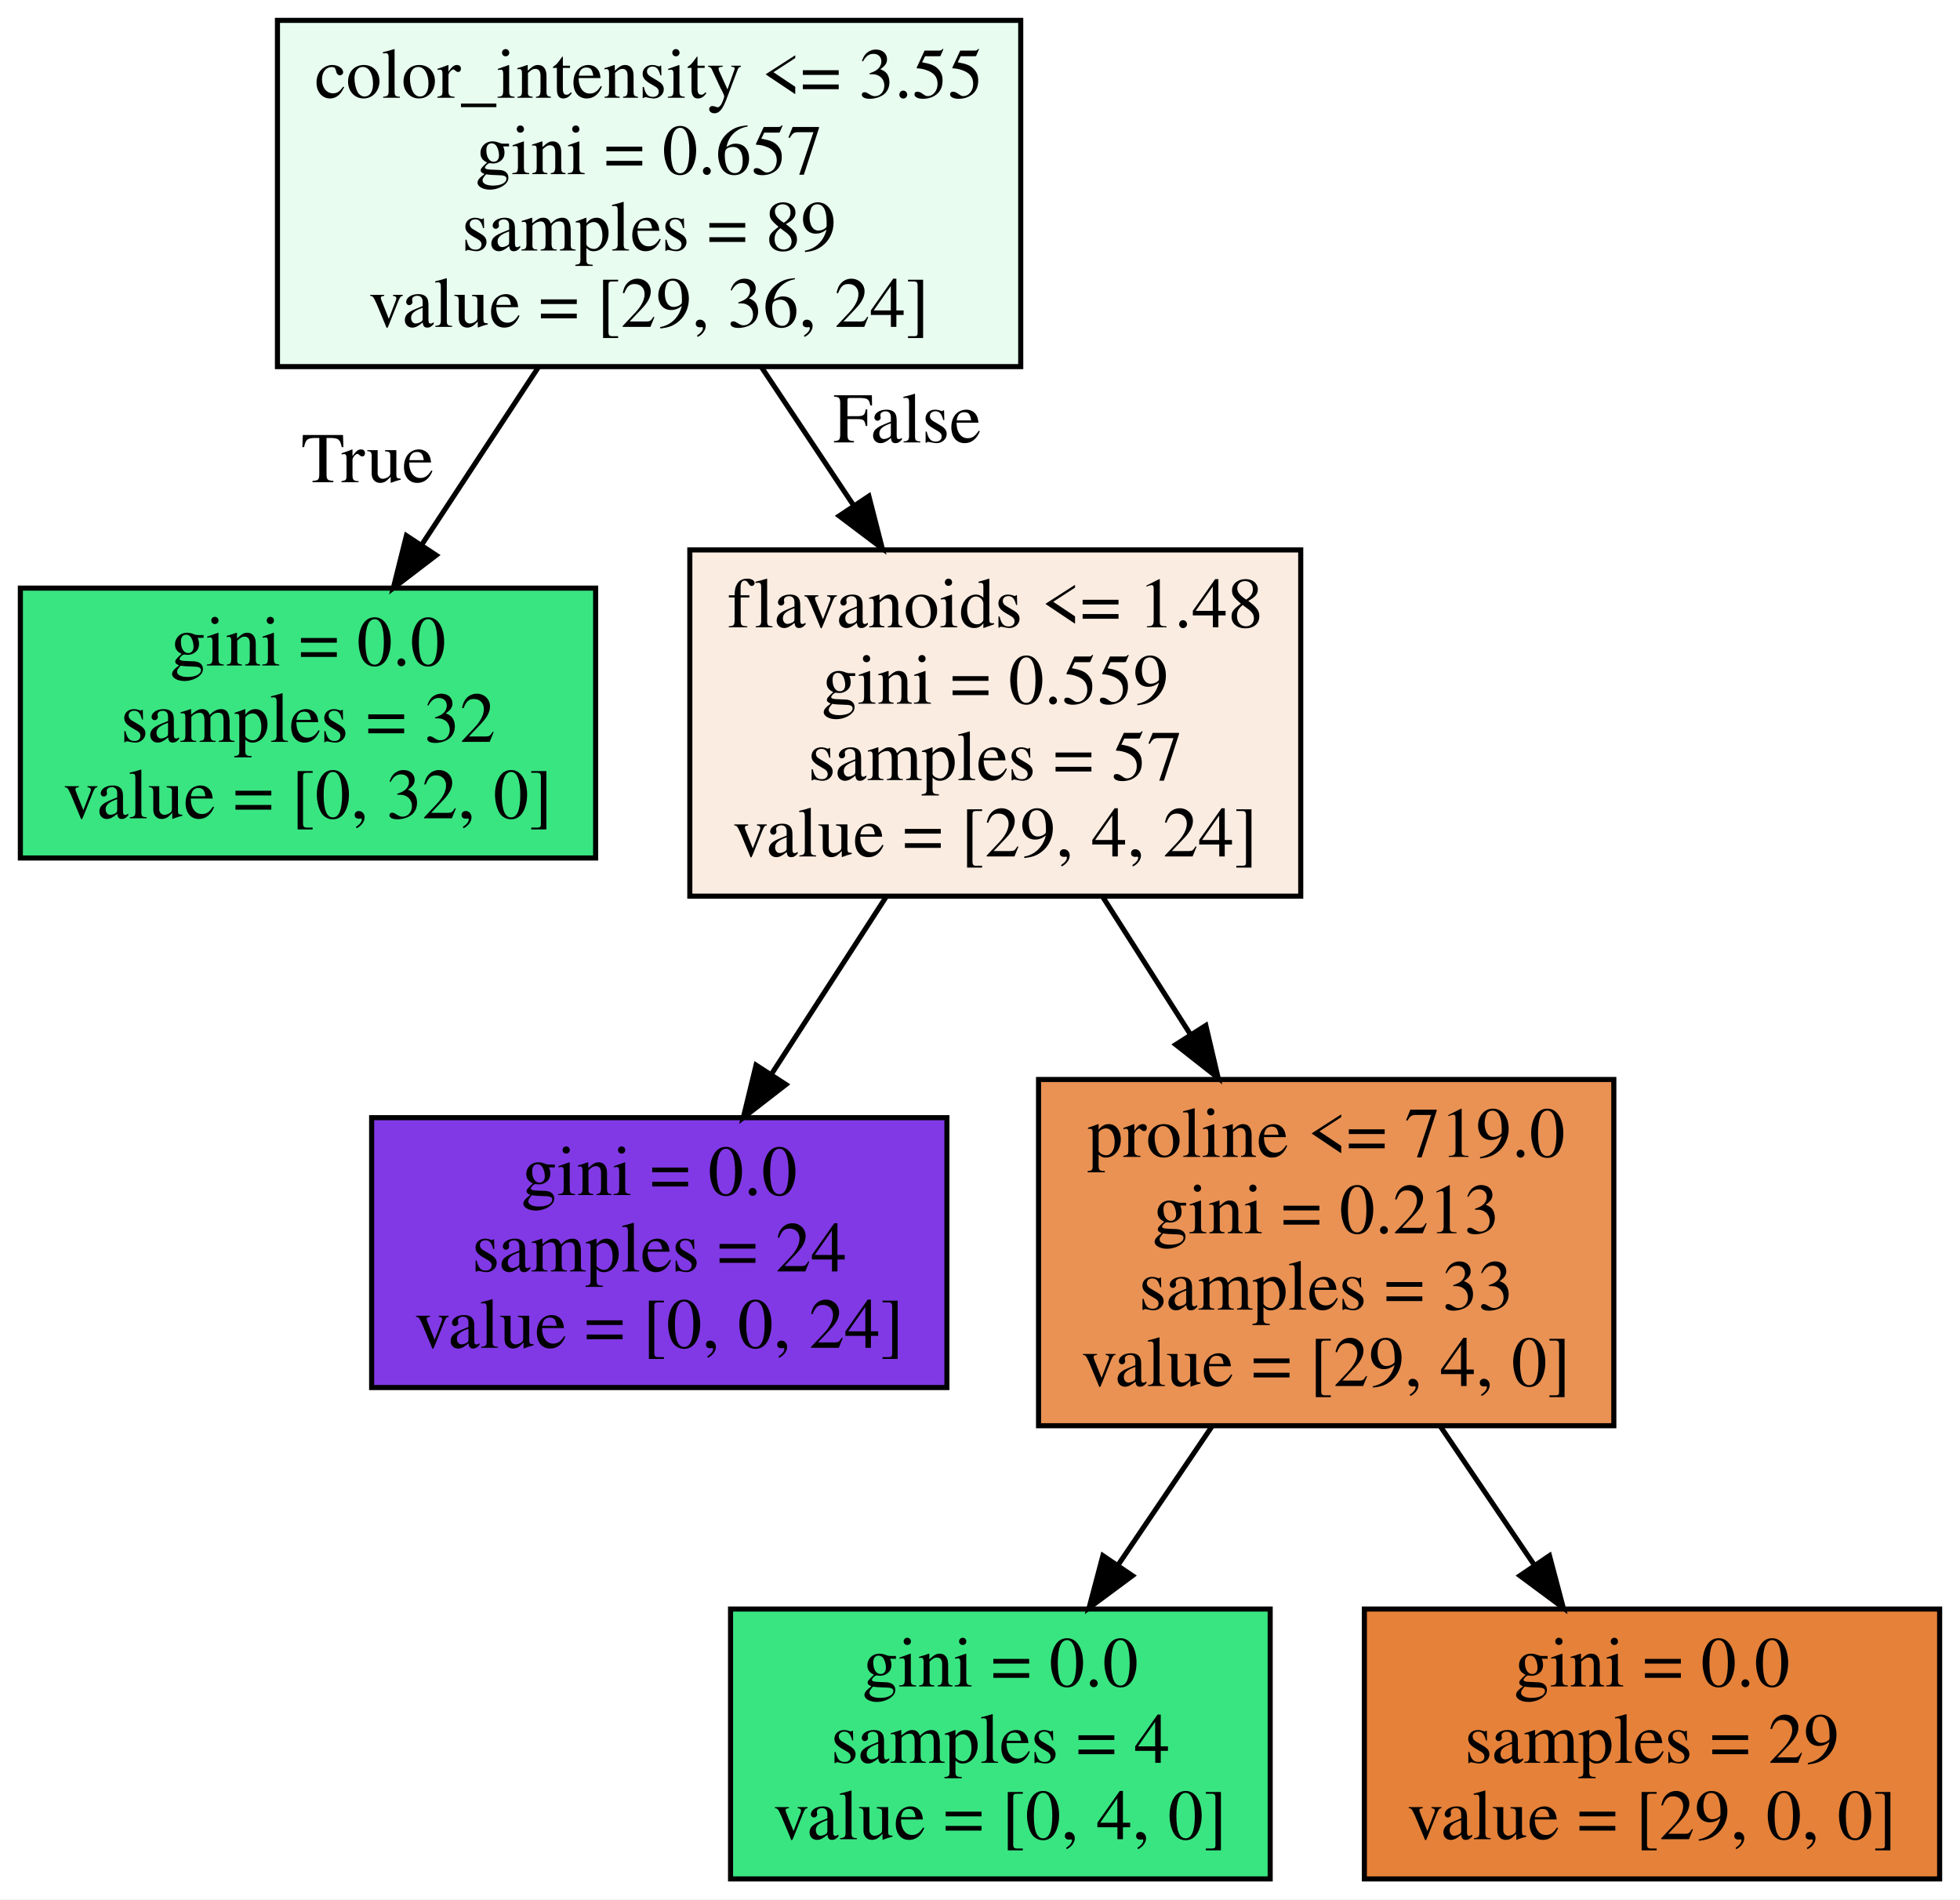
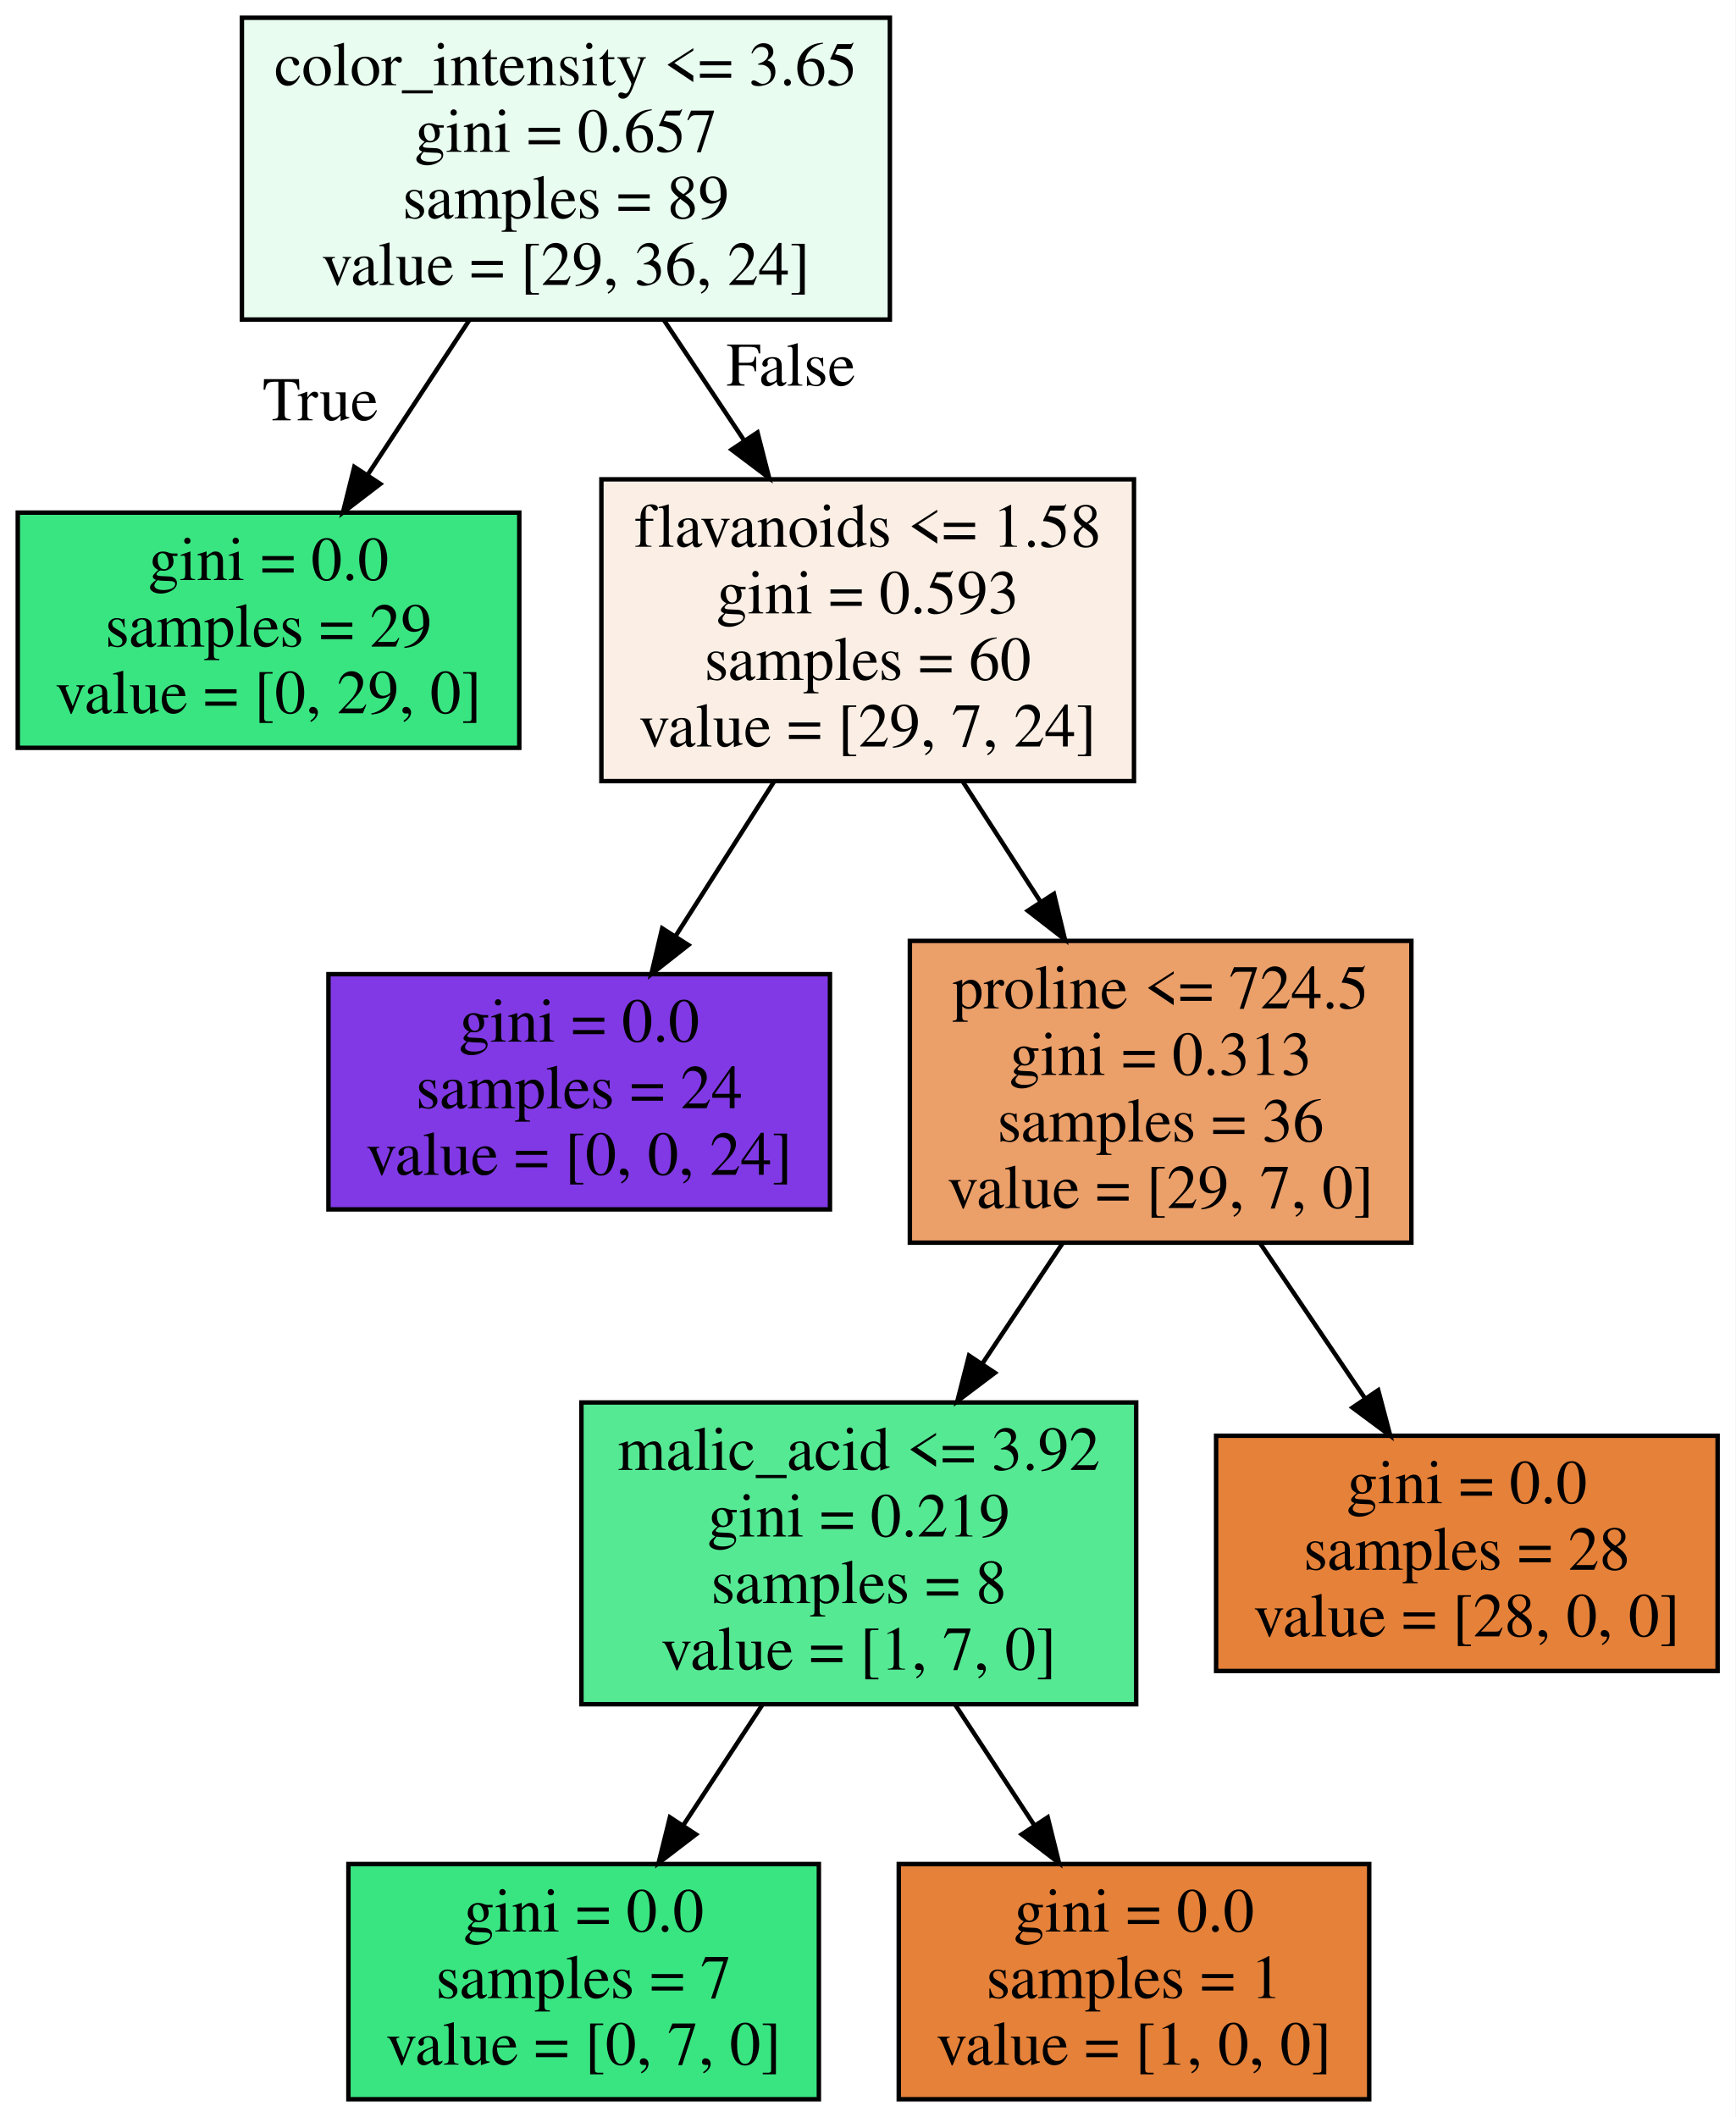
- <svg xmlns="http://www.w3.org/2000/svg" width="385pt" height="373pt" viewBox="0.00 0.00 385.00 373.00">
-   <g id="graph0" class="graph" transform="scale(1 1) rotate(0) translate(4 369)">
-     <polygon fill="white" stroke="transparent" points="-4,4 -4,-369 381,-369 381,4 -4,4" />
+ <svg xmlns="http://www.w3.org/2000/svg" width="391pt" height="477pt" viewBox="0.00 0.00 391.00 477.00">
+   <g id="graph0" class="graph" transform="scale(1 1) rotate(0) translate(4 473)">
+     <polygon fill="white" stroke="transparent" points="-4,4 -4,-473 387,-473 387,4 -4,4" />
    <g id="node1" class="node">
-       <polygon fill="#e8fcf0" stroke="black" points="196.5,-365 50.5,-365 50.5,-297 196.5,-297 196.5,-365" />
-       <text text-anchor="middle" x="123.5" y="-349.8" font-family="Times,serif" font-size="14.00">color_intensity &lt;= 3.55</text>
-       <text text-anchor="middle" x="123.5" y="-334.8" font-family="Times,serif" font-size="14.00">gini = 0.657</text>
-       <text text-anchor="middle" x="123.5" y="-319.8" font-family="Times,serif" font-size="14.00">samples = 89</text>
-       <text text-anchor="middle" x="123.5" y="-304.8" font-family="Times,serif" font-size="14.00">value = [29, 36, 24]</text>
+       <polygon fill="#e8fcf0" stroke="black" points="196.5,-469 50.5,-469 50.5,-401 196.5,-401 196.5,-469" />
+       <text text-anchor="middle" x="123.5" y="-453.8" font-family="Times,serif" font-size="14.00">color_intensity &lt;= 3.65</text>
+       <text text-anchor="middle" x="123.5" y="-438.8" font-family="Times,serif" font-size="14.00">gini = 0.657</text>
+       <text text-anchor="middle" x="123.5" y="-423.8" font-family="Times,serif" font-size="14.00">samples = 89</text>
+       <text text-anchor="middle" x="123.5" y="-408.8" font-family="Times,serif" font-size="14.00">value = [29, 36, 24]</text>
    </g>
    <g id="node2" class="node">
-       <polygon fill="#39e581" stroke="black" points="113,-253.5 0,-253.5 0,-200.5 113,-200.5 113,-253.5" />
-       <text text-anchor="middle" x="56.5" y="-238.3" font-family="Times,serif" font-size="14.00">gini = 0.0</text>
-       <text text-anchor="middle" x="56.5" y="-223.3" font-family="Times,serif" font-size="14.00">samples = 32</text>
-       <text text-anchor="middle" x="56.5" y="-208.3" font-family="Times,serif" font-size="14.00">value = [0, 32, 0]</text>
+       <polygon fill="#39e581" stroke="black" points="113,-357.5 0,-357.5 0,-304.5 113,-304.5 113,-357.5" />
+       <text text-anchor="middle" x="56.5" y="-342.3" font-family="Times,serif" font-size="14.00">gini = 0.0</text>
+       <text text-anchor="middle" x="56.5" y="-327.3" font-family="Times,serif" font-size="14.00">samples = 29</text>
+       <text text-anchor="middle" x="56.5" y="-312.3" font-family="Times,serif" font-size="14.00">value = [0, 29, 0]</text>
    </g>
    <g id="edge1" class="edge">
-       <path fill="none" stroke="black" d="M101.75,-296.88C94.45,-285.78 86.3,-273.37 78.95,-262.18" />
-       <polygon fill="black" stroke="black" points="81.68,-259.96 73.26,-253.52 75.83,-263.8 81.68,-259.96" />
-       <text text-anchor="middle" x="68.19" y="-274.3" font-family="Times,serif" font-size="14.00">True</text>
+       <path fill="none" stroke="black" d="M101.75,-400.88C94.45,-389.78 86.3,-377.37 78.95,-366.18" />
+       <polygon fill="black" stroke="black" points="81.68,-363.96 73.26,-357.52 75.83,-367.8 81.68,-363.96" />
+       <text text-anchor="middle" x="68.19" y="-378.3" font-family="Times,serif" font-size="14.00">True</text>
    </g>
    <g id="node3" class="node">
-       <polygon fill="#fbece1" stroke="black" points="251.5,-261 131.5,-261 131.5,-193 251.5,-193 251.5,-261" />
-       <text text-anchor="middle" x="191.5" y="-245.8" font-family="Times,serif" font-size="14.00">flavanoids &lt;= 1.48</text>
-       <text text-anchor="middle" x="191.5" y="-230.8" font-family="Times,serif" font-size="14.00">gini = 0.559</text>
-       <text text-anchor="middle" x="191.5" y="-215.8" font-family="Times,serif" font-size="14.00">samples = 57</text>
-       <text text-anchor="middle" x="191.5" y="-200.8" font-family="Times,serif" font-size="14.00">value = [29, 4, 24]</text>
+       <polygon fill="#fbeee4" stroke="black" points="251.5,-365 131.5,-365 131.5,-297 251.5,-297 251.5,-365" />
+       <text text-anchor="middle" x="191.5" y="-349.8" font-family="Times,serif" font-size="14.00">flavanoids &lt;= 1.58</text>
+       <text text-anchor="middle" x="191.5" y="-334.8" font-family="Times,serif" font-size="14.00">gini = 0.593</text>
+       <text text-anchor="middle" x="191.5" y="-319.8" font-family="Times,serif" font-size="14.00">samples = 60</text>
+       <text text-anchor="middle" x="191.5" y="-304.8" font-family="Times,serif" font-size="14.00">value = [29, 7, 24]</text>
    </g>
    <g id="edge2" class="edge">
-       <path fill="none" stroke="black" d="M145.58,-296.88C151.34,-288.24 157.62,-278.82 163.64,-269.79" />
-       <polygon fill="black" stroke="black" points="166.67,-271.56 169.3,-261.3 160.84,-267.68 166.67,-271.56" />
-       <text text-anchor="middle" x="174.2" y="-282.11" font-family="Times,serif" font-size="14.00">False</text>
+       <path fill="none" stroke="black" d="M145.58,-400.88C151.34,-392.24 157.62,-382.82 163.64,-373.79" />
+       <polygon fill="black" stroke="black" points="166.67,-375.56 169.3,-365.3 160.84,-371.68 166.67,-375.56" />
+       <text text-anchor="middle" x="174.2" y="-386.11" font-family="Times,serif" font-size="14.00">False</text>
    </g>
    <g id="node4" class="node">
-       <polygon fill="#8139e5" stroke="black" points="182,-149.5 69,-149.5 69,-96.5 182,-96.5 182,-149.5" />
-       <text text-anchor="middle" x="125.5" y="-134.3" font-family="Times,serif" font-size="14.00">gini = 0.0</text>
-       <text text-anchor="middle" x="125.5" y="-119.3" font-family="Times,serif" font-size="14.00">samples = 24</text>
-       <text text-anchor="middle" x="125.5" y="-104.3" font-family="Times,serif" font-size="14.00">value = [0, 0, 24]</text>
+       <polygon fill="#8139e5" stroke="black" points="183,-253.5 70,-253.5 70,-200.5 183,-200.5 183,-253.5" />
+       <text text-anchor="middle" x="126.5" y="-238.3" font-family="Times,serif" font-size="14.00">gini = 0.0</text>
+       <text text-anchor="middle" x="126.5" y="-223.3" font-family="Times,serif" font-size="14.00">samples = 24</text>
+       <text text-anchor="middle" x="126.5" y="-208.3" font-family="Times,serif" font-size="14.00">value = [0, 0, 24]</text>
    </g>
    <g id="edge3" class="edge">
-       <path fill="none" stroke="black" d="M170.07,-192.88C162.88,-181.78 154.86,-169.37 147.62,-158.18" />
-       <polygon fill="black" stroke="black" points="150.38,-156.01 142.01,-149.52 144.51,-159.82 150.38,-156.01" />
+       <path fill="none" stroke="black" d="M170.4,-296.88C163.32,-285.78 155.41,-273.37 148.28,-262.18" />
+       <polygon fill="black" stroke="black" points="151.09,-260.07 142.76,-253.52 145.19,-263.83 151.09,-260.07" />
    </g>
    <g id="node5" class="node">
-       <polygon fill="#e99254" stroke="black" points="313,-157 200,-157 200,-89 313,-89 313,-157" />
-       <text text-anchor="middle" x="256.5" y="-141.8" font-family="Times,serif" font-size="14.00">proline &lt;= 719.0</text>
-       <text text-anchor="middle" x="256.5" y="-126.8" font-family="Times,serif" font-size="14.00">gini = 0.213</text>
-       <text text-anchor="middle" x="256.5" y="-111.8" font-family="Times,serif" font-size="14.00">samples = 33</text>
-       <text text-anchor="middle" x="256.5" y="-96.8" font-family="Times,serif" font-size="14.00">value = [29, 4, 0]</text>
+       <polygon fill="#eb9f69" stroke="black" points="314,-261 201,-261 201,-193 314,-193 314,-261" />
+       <text text-anchor="middle" x="257.5" y="-245.8" font-family="Times,serif" font-size="14.00">proline &lt;= 724.5</text>
+       <text text-anchor="middle" x="257.5" y="-230.8" font-family="Times,serif" font-size="14.00">gini = 0.313</text>
+       <text text-anchor="middle" x="257.5" y="-215.8" font-family="Times,serif" font-size="14.00">samples = 36</text>
+       <text text-anchor="middle" x="257.5" y="-200.8" font-family="Times,serif" font-size="14.00">value = [29, 7, 0]</text>
    </g>
    <g id="edge4" class="edge">
-       <path fill="none" stroke="black" d="M212.6,-192.88C218.11,-184.24 224.12,-174.82 229.87,-165.79" />
-       <polygon fill="black" stroke="black" points="232.86,-167.61 235.28,-157.3 226.95,-163.85 232.86,-167.61" />
+       <path fill="none" stroke="black" d="M212.93,-296.88C218.52,-288.24 224.62,-278.82 230.46,-269.79" />
+       <polygon fill="black" stroke="black" points="233.46,-271.6 235.95,-261.3 227.58,-267.79 233.46,-271.6" />
    </g>
    <g id="node6" class="node">
-       <polygon fill="#39e581" stroke="black" points="245.5,-53 139.5,-53 139.5,0 245.5,0 245.5,-53" />
-       <text text-anchor="middle" x="192.5" y="-37.8" font-family="Times,serif" font-size="14.00">gini = 0.0</text>
-       <text text-anchor="middle" x="192.5" y="-22.8" font-family="Times,serif" font-size="14.00">samples = 4</text>
-       <text text-anchor="middle" x="192.5" y="-7.8" font-family="Times,serif" font-size="14.00">value = [0, 4, 0]</text>
+       <polygon fill="#55e993" stroke="black" points="252,-157 127,-157 127,-89 252,-89 252,-157" />
+       <text text-anchor="middle" x="189.5" y="-141.8" font-family="Times,serif" font-size="14.00">malic_acid &lt;= 3.92</text>
+       <text text-anchor="middle" x="189.5" y="-126.8" font-family="Times,serif" font-size="14.00">gini = 0.219</text>
+       <text text-anchor="middle" x="189.5" y="-111.8" font-family="Times,serif" font-size="14.00">samples = 8</text>
+       <text text-anchor="middle" x="189.5" y="-96.8" font-family="Times,serif" font-size="14.00">value = [1, 7, 0]</text>
    </g>
    <g id="edge5" class="edge">
-       <path fill="none" stroke="black" d="M234.12,-88.95C228.11,-80.07 221.6,-70.46 215.55,-61.54" />
-       <polygon fill="black" stroke="black" points="218.44,-59.55 209.93,-53.24 212.64,-63.48 218.44,-59.55" />
+       <path fill="none" stroke="black" d="M235.42,-192.88C229.66,-184.24 223.38,-174.82 217.36,-165.79" />
+       <polygon fill="black" stroke="black" points="220.16,-163.68 211.7,-157.3 214.33,-167.56 220.16,-163.68" />
+     </g>
+     <g id="node9" class="node">
+       <polygon fill="#e58139" stroke="black" points="383,-149.5 270,-149.5 270,-96.5 383,-96.5 383,-149.5" />
+       <text text-anchor="middle" x="326.5" y="-134.3" font-family="Times,serif" font-size="14.00">gini = 0.0</text>
+       <text text-anchor="middle" x="326.5" y="-119.3" font-family="Times,serif" font-size="14.00">samples = 28</text>
+       <text text-anchor="middle" x="326.5" y="-104.3" font-family="Times,serif" font-size="14.00">value = [28, 0, 0]</text>
+     </g>
+     <g id="edge8" class="edge">
+       <path fill="none" stroke="black" d="M279.9,-192.88C287.49,-181.67 295.97,-169.13 303.6,-157.85" />
+       <polygon fill="black" stroke="black" points="306.53,-159.76 309.24,-149.52 300.73,-155.84 306.53,-159.76" />
    </g>
    <g id="node7" class="node">
-       <polygon fill="#e58139" stroke="black" points="377,-53 264,-53 264,0 377,0 377,-53" />
-       <text text-anchor="middle" x="320.5" y="-37.8" font-family="Times,serif" font-size="14.00">gini = 0.0</text>
-       <text text-anchor="middle" x="320.5" y="-22.8" font-family="Times,serif" font-size="14.00">samples = 29</text>
-       <text text-anchor="middle" x="320.5" y="-7.8" font-family="Times,serif" font-size="14.00">value = [29, 0, 0]</text>
+       <polygon fill="#39e581" stroke="black" points="180.5,-53 74.5,-53 74.5,0 180.5,0 180.5,-53" />
+       <text text-anchor="middle" x="127.5" y="-37.8" font-family="Times,serif" font-size="14.00">gini = 0.0</text>
+       <text text-anchor="middle" x="127.5" y="-22.8" font-family="Times,serif" font-size="14.00">samples = 7</text>
+       <text text-anchor="middle" x="127.5" y="-7.8" font-family="Times,serif" font-size="14.00">value = [0, 7, 0]</text>
    </g>
    <g id="edge6" class="edge">
-       <path fill="none" stroke="black" d="M278.88,-88.95C284.89,-80.07 291.4,-70.46 297.45,-61.54" />
-       <polygon fill="black" stroke="black" points="300.36,-63.48 303.07,-53.24 294.56,-59.55 300.36,-63.48" />
+       <path fill="none" stroke="black" d="M167.82,-88.95C162.05,-80.17 155.82,-70.66 150.01,-61.82" />
+       <polygon fill="black" stroke="black" points="152.8,-59.68 144.39,-53.24 146.94,-63.52 152.8,-59.68" />
+     </g>
+     <g id="node8" class="node">
+       <polygon fill="#e58139" stroke="black" points="304.5,-53 198.5,-53 198.5,0 304.5,0 304.5,-53" />
+       <text text-anchor="middle" x="251.5" y="-37.8" font-family="Times,serif" font-size="14.00">gini = 0.0</text>
+       <text text-anchor="middle" x="251.5" y="-22.8" font-family="Times,serif" font-size="14.00">samples = 1</text>
+       <text text-anchor="middle" x="251.5" y="-7.8" font-family="Times,serif" font-size="14.00">value = [1, 0, 0]</text>
+     </g>
+     <g id="edge7" class="edge">
+       <path fill="none" stroke="black" d="M211.18,-88.95C216.95,-80.17 223.18,-70.66 228.99,-61.82" />
+       <polygon fill="black" stroke="black" points="232.06,-63.52 234.61,-53.24 226.2,-59.68 232.06,-63.52" />
    </g>
  </g>
</svg>
